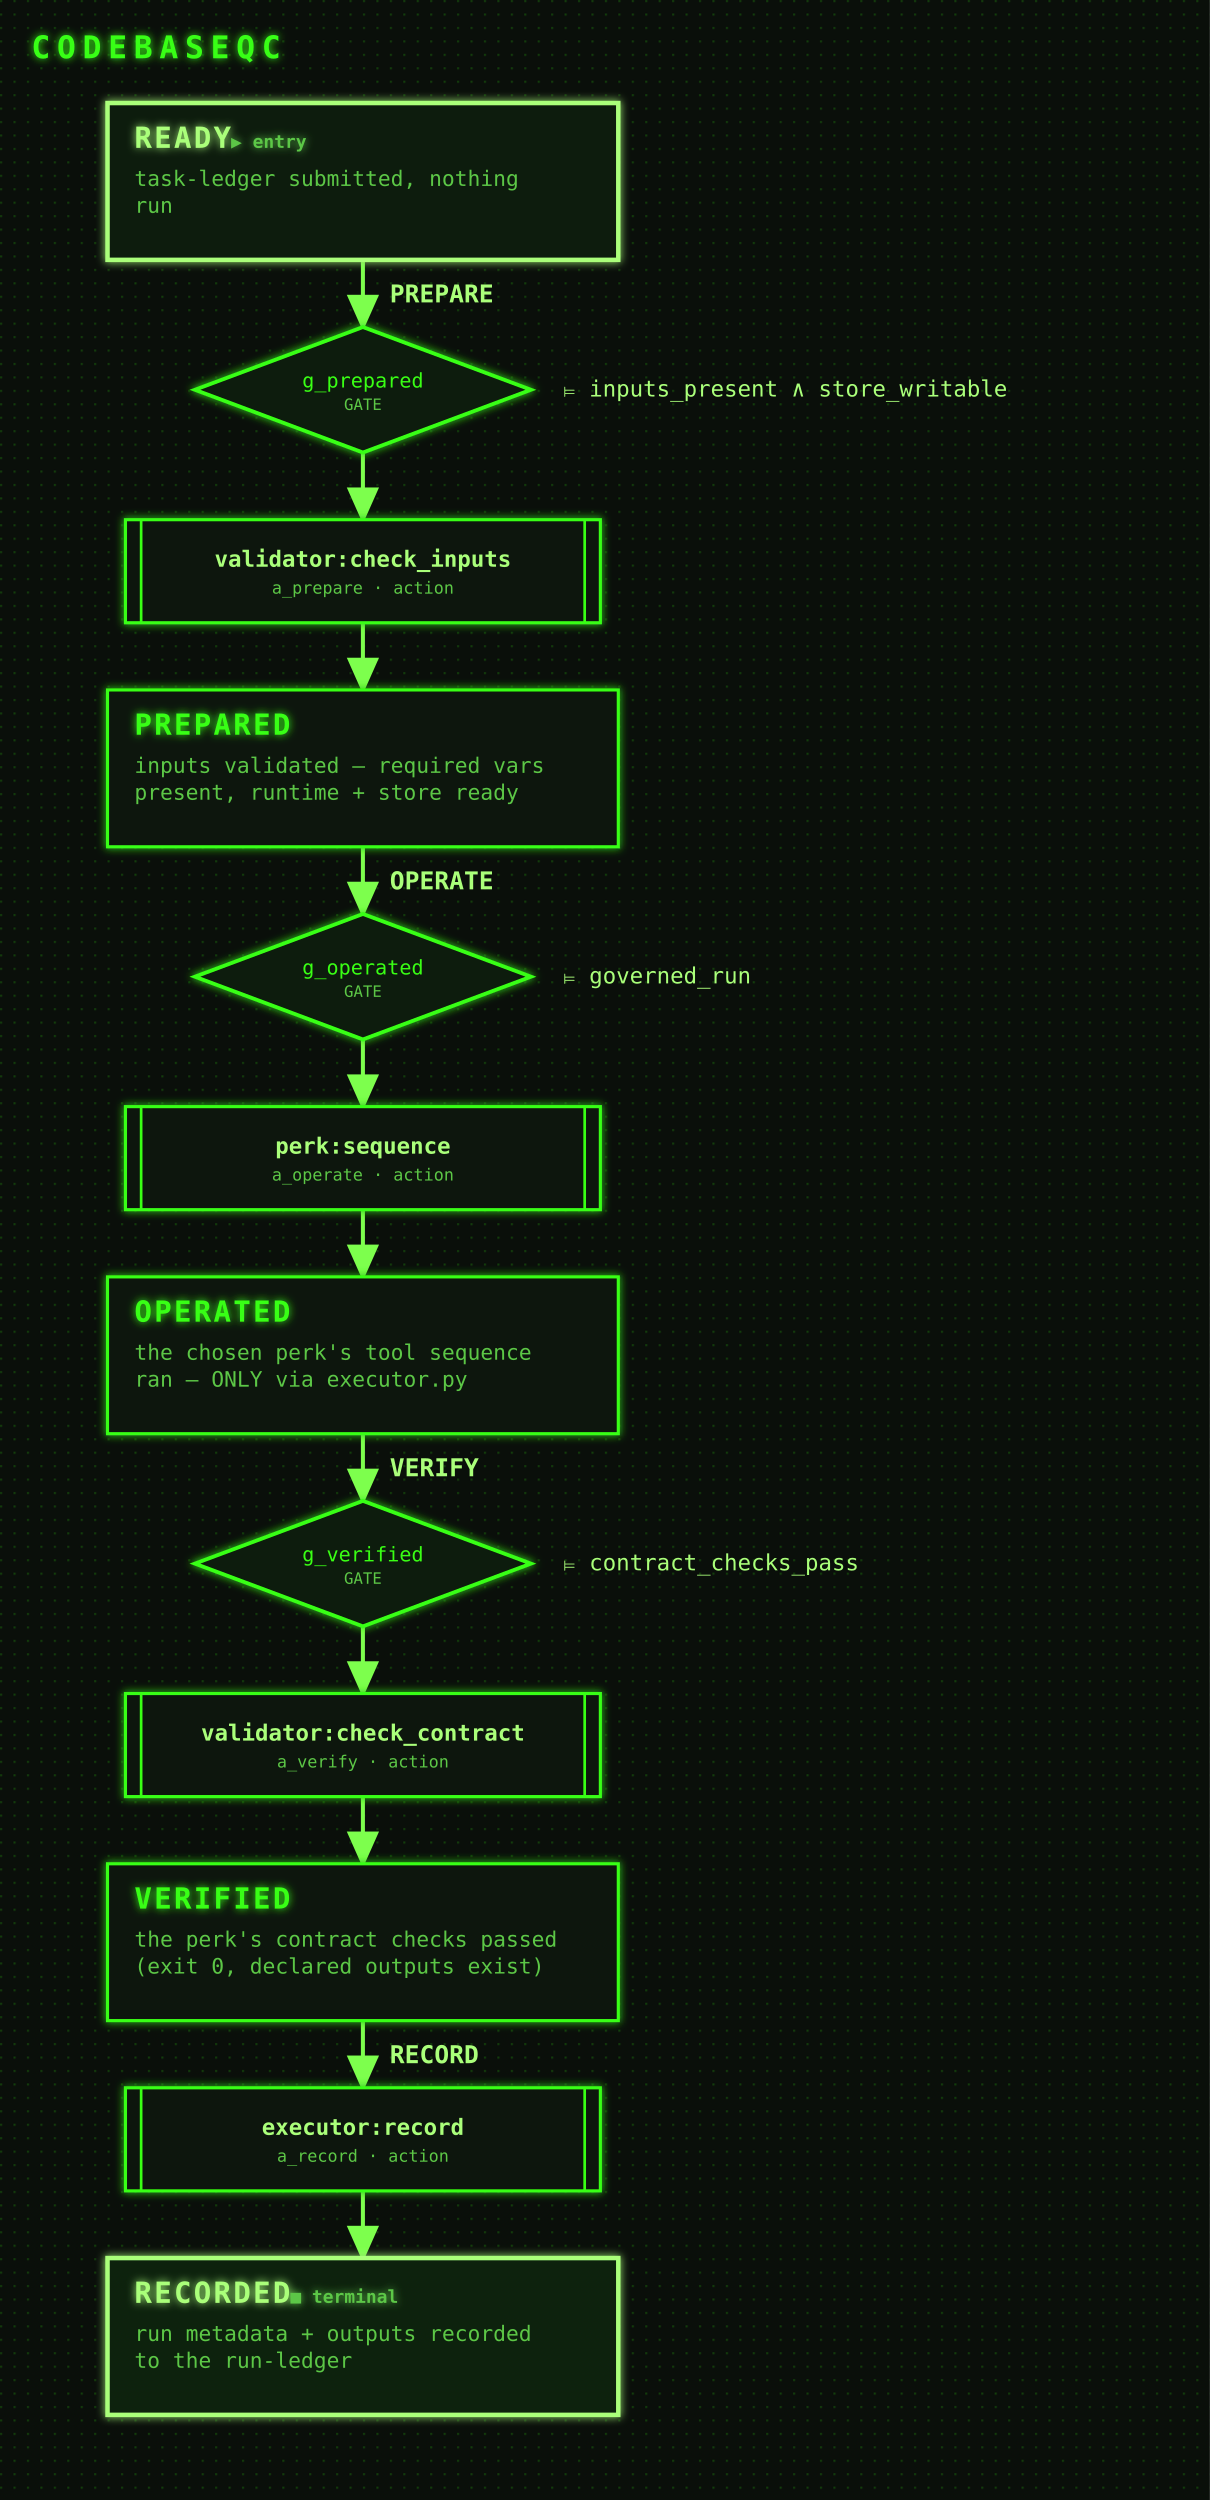
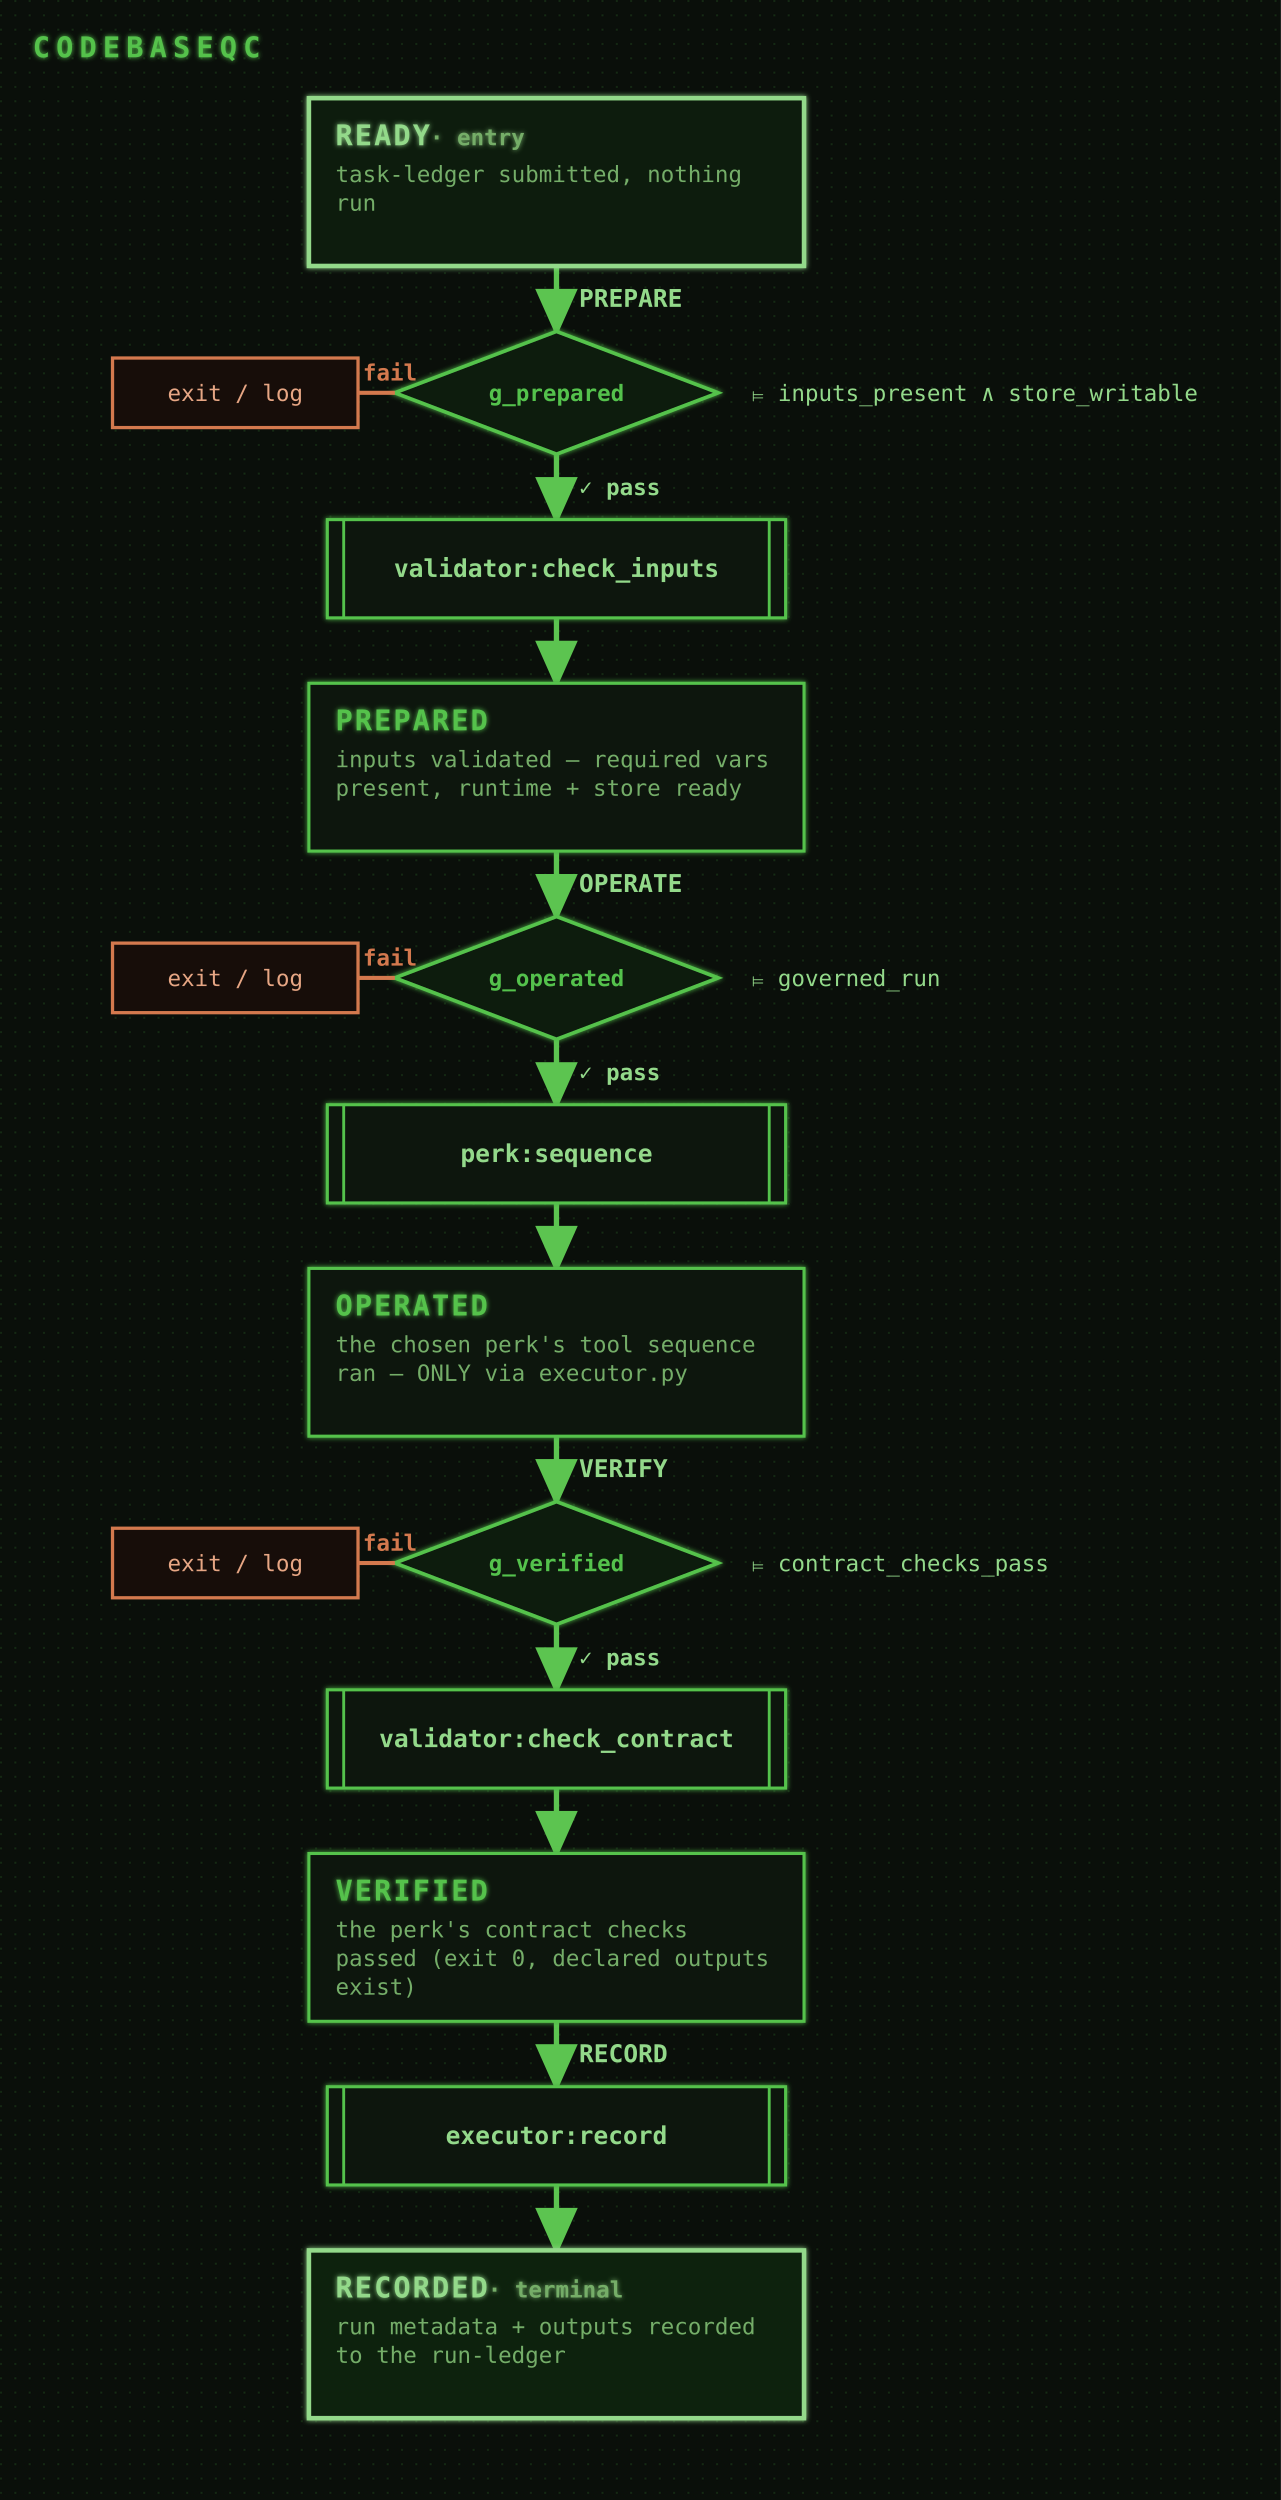
- <svg xmlns="http://www.w3.org/2000/svg" width="540" height="1116" viewBox="0 0 540 1116" font-family="ui-monospace,Menlo,Consolas,monospace">
+ <svg xmlns="http://www.w3.org/2000/svg" width="626" height="1222" viewBox="0 0 626 1222" font-family="ui-monospace,Menlo,Consolas,monospace">
  <defs>
-     <filter id="glow" x="-80%" y="-80%" width="260%" height="260%">
-       <feGaussianBlur stdDeviation="1.8" result="b" />
+     <filter id="glow" x="-60%" y="-60%" width="220%" height="220%">
+       <feGaussianBlur stdDeviation="1.3" result="b" />
      <feMerge>
        <feMergeNode in="b" />
        <feMergeNode in="SourceGraphic" />
      </feMerge>
    </filter>
-     <pattern id="px" width="6" height="6" patternUnits="userSpaceOnUse">
-       <rect width="6" height="6" fill="#0a0f0a" />
-       <rect width="1" height="1" fill="#39ff14" fill-opacity="0.16" />
+     <pattern id="px" width="7" height="7" patternUnits="userSpaceOnUse">
+       <rect width="7" height="7" fill="#0a0f0a" />
+       <rect width="1" height="1" fill="#54c24c" fill-opacity="0.13" />
    </pattern>
    <marker id="arr" markerWidth="10" markerHeight="10" refX="8" refY="4" orient="auto">
-       <path d="M0,0 L9,4 L0,8 z" fill="#7dff4d" />
+       <path d="M0,0 L9,4 L0,8 z" fill="#5cc450" />
    </marker>
  </defs>
-   <rect width="540" height="1116" fill="#0a0f0a" />
-   <rect width="540" height="1116" fill="url(#px)" />
-   <text x="14" y="26" font-size="14" font-weight="700" letter-spacing="3" fill="#39ff14" filter="url(#glow)">CODEBASEQC</text>
-   <line x1="162.0" y1="116" x2="162.0" y2="146" stroke="#39ff14" stroke-width="5" opacity="0.22" filter="url(#glow)" />
-   <line x1="162.0" y1="116" x2="162.0" y2="146" stroke="#7dff4d" stroke-width="1.8" marker-end="url(#arr)" />
-   <text x="174" y="135" font-size="11" font-weight="700" fill="#aaff7a">PREPARE</text>
-   <line x1="162.0" y1="202" x2="162.0" y2="232" stroke="#39ff14" stroke-width="5" opacity="0.22" filter="url(#glow)" />
-   <line x1="162.0" y1="202" x2="162.0" y2="232" stroke="#7dff4d" stroke-width="1.8" marker-end="url(#arr)" />
-   <line x1="162.0" y1="278" x2="162.0" y2="308" stroke="#39ff14" stroke-width="5" opacity="0.22" filter="url(#glow)" />
-   <line x1="162.0" y1="278" x2="162.0" y2="308" stroke="#7dff4d" stroke-width="1.8" marker-end="url(#arr)" />
-   <line x1="162.0" y1="378" x2="162.0" y2="408" stroke="#39ff14" stroke-width="5" opacity="0.22" filter="url(#glow)" />
-   <line x1="162.0" y1="378" x2="162.0" y2="408" stroke="#7dff4d" stroke-width="1.8" marker-end="url(#arr)" />
-   <text x="174" y="397" font-size="11" font-weight="700" fill="#aaff7a">OPERATE</text>
-   <line x1="162.0" y1="464" x2="162.0" y2="494" stroke="#39ff14" stroke-width="5" opacity="0.22" filter="url(#glow)" />
-   <line x1="162.0" y1="464" x2="162.0" y2="494" stroke="#7dff4d" stroke-width="1.8" marker-end="url(#arr)" />
-   <line x1="162.0" y1="540" x2="162.0" y2="570" stroke="#39ff14" stroke-width="5" opacity="0.22" filter="url(#glow)" />
-   <line x1="162.0" y1="540" x2="162.0" y2="570" stroke="#7dff4d" stroke-width="1.8" marker-end="url(#arr)" />
-   <line x1="162.0" y1="640" x2="162.0" y2="670" stroke="#39ff14" stroke-width="5" opacity="0.22" filter="url(#glow)" />
-   <line x1="162.0" y1="640" x2="162.0" y2="670" stroke="#7dff4d" stroke-width="1.8" marker-end="url(#arr)" />
-   <text x="174" y="659" font-size="11" font-weight="700" fill="#aaff7a">VERIFY</text>
-   <line x1="162.0" y1="726" x2="162.0" y2="756" stroke="#39ff14" stroke-width="5" opacity="0.22" filter="url(#glow)" />
-   <line x1="162.0" y1="726" x2="162.0" y2="756" stroke="#7dff4d" stroke-width="1.8" marker-end="url(#arr)" />
-   <line x1="162.0" y1="802" x2="162.0" y2="832" stroke="#39ff14" stroke-width="5" opacity="0.22" filter="url(#glow)" />
-   <line x1="162.0" y1="802" x2="162.0" y2="832" stroke="#7dff4d" stroke-width="1.8" marker-end="url(#arr)" />
-   <line x1="162.0" y1="902" x2="162.0" y2="932" stroke="#39ff14" stroke-width="5" opacity="0.22" filter="url(#glow)" />
-   <line x1="162.0" y1="902" x2="162.0" y2="932" stroke="#7dff4d" stroke-width="1.8" marker-end="url(#arr)" />
-   <text x="174" y="921" font-size="11" font-weight="700" fill="#aaff7a">RECORD</text>
-   <line x1="162.0" y1="978" x2="162.0" y2="1008" stroke="#39ff14" stroke-width="5" opacity="0.22" filter="url(#glow)" />
-   <line x1="162.0" y1="978" x2="162.0" y2="1008" stroke="#7dff4d" stroke-width="1.8" marker-end="url(#arr)" />
-   <rect x="48.0" y="46" width="228" height="70" fill="#0e1d0d" stroke="#aaff7a" stroke-width="2" filter="url(#glow)" />
-   <text x="60.0" y="66" font-size="13" font-weight="700" letter-spacing="1" fill="#aaff7a" filter="url(#glow)">READY<tspan font-size="8" letter-spacing="0" fill="#5cc746">  ▶ entry</tspan>
+   <rect width="626" height="1222" fill="#0a0f0a" />
+   <rect width="626" height="1222" fill="url(#px)" />
+   <text x="16" y="28" font-size="14" font-weight="700" letter-spacing="3" fill="#54c24c" filter="url(#glow)">CODEBASEQC</text>
+   <line x1="272.0" y1="130" x2="272.0" y2="162" stroke="#54c24c" stroke-width="7" opacity="0.16" filter="url(#glow)" />
+   <line x1="272.0" y1="130" x2="272.0" y2="162" stroke="#5cc450" stroke-width="2.6" marker-end="url(#arr)" />
+   <text x="283" y="150" font-size="12" font-weight="700" fill="#93d98a">PREPARE</text>
+   <line x1="272.0" y1="222" x2="272.0" y2="254" stroke="#54c24c" stroke-width="7" opacity="0.16" filter="url(#glow)" />
+   <line x1="272.0" y1="222" x2="272.0" y2="254" stroke="#5cc450" stroke-width="2.6" marker-end="url(#arr)" />
+   <text x="283" y="242" font-size="11" font-weight="700" fill="#93d98a">✓ pass</text>
+   <line x1="272.0" y1="302" x2="272.0" y2="334" stroke="#54c24c" stroke-width="7" opacity="0.16" filter="url(#glow)" />
+   <line x1="272.0" y1="302" x2="272.0" y2="334" stroke="#5cc450" stroke-width="2.6" marker-end="url(#arr)" />
+   <line x1="272.0" y1="416" x2="272.0" y2="448" stroke="#54c24c" stroke-width="7" opacity="0.16" filter="url(#glow)" />
+   <line x1="272.0" y1="416" x2="272.0" y2="448" stroke="#5cc450" stroke-width="2.6" marker-end="url(#arr)" />
+   <text x="283" y="436" font-size="12" font-weight="700" fill="#93d98a">OPERATE</text>
+   <line x1="272.0" y1="508" x2="272.0" y2="540" stroke="#54c24c" stroke-width="7" opacity="0.16" filter="url(#glow)" />
+   <line x1="272.0" y1="508" x2="272.0" y2="540" stroke="#5cc450" stroke-width="2.6" marker-end="url(#arr)" />
+   <text x="283" y="528" font-size="11" font-weight="700" fill="#93d98a">✓ pass</text>
+   <line x1="272.0" y1="588" x2="272.0" y2="620" stroke="#54c24c" stroke-width="7" opacity="0.16" filter="url(#glow)" />
+   <line x1="272.0" y1="588" x2="272.0" y2="620" stroke="#5cc450" stroke-width="2.6" marker-end="url(#arr)" />
+   <line x1="272.0" y1="702" x2="272.0" y2="734" stroke="#54c24c" stroke-width="7" opacity="0.16" filter="url(#glow)" />
+   <line x1="272.0" y1="702" x2="272.0" y2="734" stroke="#5cc450" stroke-width="2.6" marker-end="url(#arr)" />
+   <text x="283" y="722" font-size="12" font-weight="700" fill="#93d98a">VERIFY</text>
+   <line x1="272.0" y1="794" x2="272.0" y2="826" stroke="#54c24c" stroke-width="7" opacity="0.16" filter="url(#glow)" />
+   <line x1="272.0" y1="794" x2="272.0" y2="826" stroke="#5cc450" stroke-width="2.6" marker-end="url(#arr)" />
+   <text x="283" y="814" font-size="11" font-weight="700" fill="#93d98a">✓ pass</text>
+   <line x1="272.0" y1="874" x2="272.0" y2="906" stroke="#54c24c" stroke-width="7" opacity="0.16" filter="url(#glow)" />
+   <line x1="272.0" y1="874" x2="272.0" y2="906" stroke="#5cc450" stroke-width="2.6" marker-end="url(#arr)" />
+   <line x1="272.0" y1="988" x2="272.0" y2="1020" stroke="#54c24c" stroke-width="7" opacity="0.16" filter="url(#glow)" />
+   <line x1="272.0" y1="988" x2="272.0" y2="1020" stroke="#5cc450" stroke-width="2.6" marker-end="url(#arr)" />
+   <text x="283" y="1008" font-size="12" font-weight="700" fill="#93d98a">RECORD</text>
+   <line x1="272.0" y1="1068" x2="272.0" y2="1100" stroke="#54c24c" stroke-width="7" opacity="0.16" filter="url(#glow)" />
+   <line x1="272.0" y1="1068" x2="272.0" y2="1100" stroke="#5cc450" stroke-width="2.6" marker-end="url(#arr)" />
+   <rect x="151.0" y="48" width="242" height="82" fill="#0e1d0d" stroke="#93d98a" stroke-width="2.2" filter="url(#glow)" />
+   <text x="164.0" y="71" font-size="14" font-weight="700" letter-spacing="1" fill="#93d98a" filter="url(#glow)">READY<tspan font-size="11" letter-spacing="0" fill="#74ad68">  · entry</tspan>
  </text>
-   <text x="60.0" y="83" font-size="9.5" fill="#5cc746">task-ledger submitted, nothing</text>
-   <text x="60.0" y="95" font-size="9.5" fill="#5cc746">run</text>
-   <polygon points="162.0,146 237.0,174.0 162.0,202 87.0,174.0" fill="#0c1a0c" stroke="#39ff14" stroke-width="1.7" filter="url(#glow)" />
-   <text x="162" y="173" font-size="9" text-anchor="middle" fill="#39ff14">g_prepared</text>
-   <text x="162" y="183" font-size="7" text-anchor="middle" fill="#5cc746">GATE</text>
-   <text x="251" y="177" font-size="10" fill="#aaff7a">⊨ inputs_present ∧ store_writable</text>
-   <rect x="56.0" y="232" width="212" height="46" fill="#0a1609" stroke="#39ff14" stroke-width="1.4" filter="url(#glow)" />
-   <line x1="63.0" y1="232" x2="63.0" y2="278" stroke="#39ff14" stroke-width="1.2" />
-   <line x1="261.0" y1="232" x2="261.0" y2="278" stroke="#39ff14" stroke-width="1.2" />
-   <text x="162" y="253" font-size="10" font-weight="600" text-anchor="middle" fill="#aaff7a">validator:check_inputs</text>
-   <text x="162" y="265" font-size="7.5" text-anchor="middle" fill="#5cc746">a_prepare · action</text>
-   <rect x="48.0" y="308" width="228" height="70" fill="#0b140a" stroke="#39ff14" stroke-width="1.4" filter="url(#glow)" />
-   <text x="60.0" y="328" font-size="13" font-weight="700" letter-spacing="1" fill="#39ff14" filter="url(#glow)">PREPARED<tspan font-size="8" letter-spacing="0" fill="#5cc746" />
+   <text x="164.0" y="89" font-size="11" fill="#74ad68">task-ledger submitted, nothing</text>
+   <text x="164.0" y="103" font-size="11" fill="#74ad68">run</text>
+   <polygon points="272.0,162 351.0,192.0 272.0,222 193.0,192.0" fill="#0c1a0c" stroke="#54c24c" stroke-width="1.8" filter="url(#glow)" />
+   <text x="272" y="196" font-size="11" font-weight="600" text-anchor="middle" fill="#54c24c">g_prepared</text>
+   <text x="367" y="196" font-size="11" fill="#93d98a">⊨ inputs_present ∧ store_writable</text>
+   <line x1="193.0" y1="192.0" x2="175" y2="192.0" stroke="#d4794e" stroke-width="2" />
+   <text x="184" y="186" font-size="11" font-weight="700" text-anchor="middle" fill="#d4794e">✗ fail</text>
+   <rect x="55.0" y="175" width="120" height="34" fill="#170d09" stroke="#d4794e" stroke-width="1.6" />
+   <text x="115.0" y="196" font-size="11" text-anchor="middle" fill="#e7a684">exit / log</text>
+   <rect x="160.0" y="254" width="224" height="48" fill="#0a1609" stroke="#54c24c" stroke-width="1.5" filter="url(#glow)" />
+   <line x1="168.0" y1="254" x2="168.0" y2="302" stroke="#54c24c" stroke-width="1.4" />
+   <line x1="376.0" y1="254" x2="376.0" y2="302" stroke="#54c24c" stroke-width="1.4" />
+   <text x="272" y="282" font-size="12" font-weight="600" text-anchor="middle" fill="#93d98a">validator:check_inputs</text>
+   <rect x="151.0" y="334" width="242" height="82" fill="#0b140a" stroke="#54c24c" stroke-width="1.5" filter="url(#glow)" />
+   <text x="164.0" y="357" font-size="14" font-weight="700" letter-spacing="1" fill="#54c24c" filter="url(#glow)">PREPARED<tspan font-size="11" letter-spacing="0" fill="#74ad68" />
  </text>
-   <text x="60.0" y="345" font-size="9.5" fill="#5cc746">inputs validated — required vars</text>
-   <text x="60.0" y="357" font-size="9.5" fill="#5cc746">present, runtime + store ready</text>
-   <polygon points="162.0,408 237.0,436.0 162.0,464 87.0,436.0" fill="#0c1a0c" stroke="#39ff14" stroke-width="1.7" filter="url(#glow)" />
-   <text x="162" y="435" font-size="9" text-anchor="middle" fill="#39ff14">g_operated</text>
-   <text x="162" y="445" font-size="7" text-anchor="middle" fill="#5cc746">GATE</text>
-   <text x="251" y="439" font-size="10" fill="#aaff7a">⊨ governed_run</text>
-   <rect x="56.0" y="494" width="212" height="46" fill="#0a1609" stroke="#39ff14" stroke-width="1.4" filter="url(#glow)" />
-   <line x1="63.0" y1="494" x2="63.0" y2="540" stroke="#39ff14" stroke-width="1.2" />
-   <line x1="261.0" y1="494" x2="261.0" y2="540" stroke="#39ff14" stroke-width="1.2" />
-   <text x="162" y="515" font-size="10" font-weight="600" text-anchor="middle" fill="#aaff7a">perk:sequence</text>
-   <text x="162" y="527" font-size="7.5" text-anchor="middle" fill="#5cc746">a_operate · action</text>
-   <rect x="48.0" y="570" width="228" height="70" fill="#0b140a" stroke="#39ff14" stroke-width="1.4" filter="url(#glow)" />
-   <text x="60.0" y="590" font-size="13" font-weight="700" letter-spacing="1" fill="#39ff14" filter="url(#glow)">OPERATED<tspan font-size="8" letter-spacing="0" fill="#5cc746" />
+   <text x="164.0" y="375" font-size="11" fill="#74ad68">inputs validated — required vars</text>
+   <text x="164.0" y="389" font-size="11" fill="#74ad68">present, runtime + store ready</text>
+   <polygon points="272.0,448 351.0,478.0 272.0,508 193.0,478.0" fill="#0c1a0c" stroke="#54c24c" stroke-width="1.8" filter="url(#glow)" />
+   <text x="272" y="482" font-size="11" font-weight="600" text-anchor="middle" fill="#54c24c">g_operated</text>
+   <text x="367" y="482" font-size="11" fill="#93d98a">⊨ governed_run</text>
+   <line x1="193.0" y1="478.0" x2="175" y2="478.0" stroke="#d4794e" stroke-width="2" />
+   <text x="184" y="472" font-size="11" font-weight="700" text-anchor="middle" fill="#d4794e">✗ fail</text>
+   <rect x="55.0" y="461" width="120" height="34" fill="#170d09" stroke="#d4794e" stroke-width="1.6" />
+   <text x="115.0" y="482" font-size="11" text-anchor="middle" fill="#e7a684">exit / log</text>
+   <rect x="160.0" y="540" width="224" height="48" fill="#0a1609" stroke="#54c24c" stroke-width="1.5" filter="url(#glow)" />
+   <line x1="168.0" y1="540" x2="168.0" y2="588" stroke="#54c24c" stroke-width="1.4" />
+   <line x1="376.0" y1="540" x2="376.0" y2="588" stroke="#54c24c" stroke-width="1.4" />
+   <text x="272" y="568" font-size="12" font-weight="600" text-anchor="middle" fill="#93d98a">perk:sequence</text>
+   <rect x="151.0" y="620" width="242" height="82" fill="#0b140a" stroke="#54c24c" stroke-width="1.5" filter="url(#glow)" />
+   <text x="164.0" y="643" font-size="14" font-weight="700" letter-spacing="1" fill="#54c24c" filter="url(#glow)">OPERATED<tspan font-size="11" letter-spacing="0" fill="#74ad68" />
  </text>
-   <text x="60.0" y="607" font-size="9.5" fill="#5cc746">the chosen perk's tool sequence</text>
-   <text x="60.0" y="619" font-size="9.5" fill="#5cc746">ran — ONLY via executor.py</text>
-   <polygon points="162.0,670 237.0,698.0 162.0,726 87.0,698.0" fill="#0c1a0c" stroke="#39ff14" stroke-width="1.7" filter="url(#glow)" />
-   <text x="162" y="697" font-size="9" text-anchor="middle" fill="#39ff14">g_verified</text>
-   <text x="162" y="707" font-size="7" text-anchor="middle" fill="#5cc746">GATE</text>
-   <text x="251" y="701" font-size="10" fill="#aaff7a">⊨ contract_checks_pass</text>
-   <rect x="56.0" y="756" width="212" height="46" fill="#0a1609" stroke="#39ff14" stroke-width="1.4" filter="url(#glow)" />
-   <line x1="63.0" y1="756" x2="63.0" y2="802" stroke="#39ff14" stroke-width="1.2" />
-   <line x1="261.0" y1="756" x2="261.0" y2="802" stroke="#39ff14" stroke-width="1.2" />
-   <text x="162" y="777" font-size="10" font-weight="600" text-anchor="middle" fill="#aaff7a">validator:check_contract</text>
-   <text x="162" y="789" font-size="7.5" text-anchor="middle" fill="#5cc746">a_verify · action</text>
-   <rect x="48.0" y="832" width="228" height="70" fill="#0b140a" stroke="#39ff14" stroke-width="1.4" filter="url(#glow)" />
-   <text x="60.0" y="852" font-size="13" font-weight="700" letter-spacing="1" fill="#39ff14" filter="url(#glow)">VERIFIED<tspan font-size="8" letter-spacing="0" fill="#5cc746" />
+   <text x="164.0" y="661" font-size="11" fill="#74ad68">the chosen perk's tool sequence</text>
+   <text x="164.0" y="675" font-size="11" fill="#74ad68">ran — ONLY via executor.py</text>
+   <polygon points="272.0,734 351.0,764.0 272.0,794 193.0,764.0" fill="#0c1a0c" stroke="#54c24c" stroke-width="1.8" filter="url(#glow)" />
+   <text x="272" y="768" font-size="11" font-weight="600" text-anchor="middle" fill="#54c24c">g_verified</text>
+   <text x="367" y="768" font-size="11" fill="#93d98a">⊨ contract_checks_pass</text>
+   <line x1="193.0" y1="764.0" x2="175" y2="764.0" stroke="#d4794e" stroke-width="2" />
+   <text x="184" y="758" font-size="11" font-weight="700" text-anchor="middle" fill="#d4794e">✗ fail</text>
+   <rect x="55.0" y="747" width="120" height="34" fill="#170d09" stroke="#d4794e" stroke-width="1.6" />
+   <text x="115.0" y="768" font-size="11" text-anchor="middle" fill="#e7a684">exit / log</text>
+   <rect x="160.0" y="826" width="224" height="48" fill="#0a1609" stroke="#54c24c" stroke-width="1.5" filter="url(#glow)" />
+   <line x1="168.0" y1="826" x2="168.0" y2="874" stroke="#54c24c" stroke-width="1.4" />
+   <line x1="376.0" y1="826" x2="376.0" y2="874" stroke="#54c24c" stroke-width="1.4" />
+   <text x="272" y="854" font-size="12" font-weight="600" text-anchor="middle" fill="#93d98a">validator:check_contract</text>
+   <rect x="151.0" y="906" width="242" height="82" fill="#0b140a" stroke="#54c24c" stroke-width="1.5" filter="url(#glow)" />
+   <text x="164.0" y="929" font-size="14" font-weight="700" letter-spacing="1" fill="#54c24c" filter="url(#glow)">VERIFIED<tspan font-size="11" letter-spacing="0" fill="#74ad68" />
  </text>
-   <text x="60.0" y="869" font-size="9.5" fill="#5cc746">the perk's contract checks passed</text>
-   <text x="60.0" y="881" font-size="9.5" fill="#5cc746">(exit 0, declared outputs exist)</text>
-   <rect x="56.0" y="932" width="212" height="46" fill="#0a1609" stroke="#39ff14" stroke-width="1.4" filter="url(#glow)" />
-   <line x1="63.0" y1="932" x2="63.0" y2="978" stroke="#39ff14" stroke-width="1.2" />
-   <line x1="261.0" y1="932" x2="261.0" y2="978" stroke="#39ff14" stroke-width="1.2" />
-   <text x="162" y="953" font-size="10" font-weight="600" text-anchor="middle" fill="#aaff7a">executor:record</text>
-   <text x="162" y="965" font-size="7.5" text-anchor="middle" fill="#5cc746">a_record · action</text>
-   <rect x="48.0" y="1008" width="228" height="70" fill="#0f2410" stroke="#aaff7a" stroke-width="2" filter="url(#glow)" />
-   <text x="60.0" y="1028" font-size="13" font-weight="700" letter-spacing="1" fill="#aaff7a" filter="url(#glow)">RECORDED<tspan font-size="8" letter-spacing="0" fill="#5cc746">  ■ terminal</tspan>
+   <text x="164.0" y="947" font-size="11" fill="#74ad68">the perk's contract checks</text>
+   <text x="164.0" y="961" font-size="11" fill="#74ad68">passed (exit 0, declared outputs</text>
+   <text x="164.0" y="975" font-size="11" fill="#74ad68">exist)</text>
+   <rect x="160.0" y="1020" width="224" height="48" fill="#0a1609" stroke="#54c24c" stroke-width="1.5" filter="url(#glow)" />
+   <line x1="168.0" y1="1020" x2="168.0" y2="1068" stroke="#54c24c" stroke-width="1.4" />
+   <line x1="376.0" y1="1020" x2="376.0" y2="1068" stroke="#54c24c" stroke-width="1.4" />
+   <text x="272" y="1048" font-size="12" font-weight="600" text-anchor="middle" fill="#93d98a">executor:record</text>
+   <rect x="151.0" y="1100" width="242" height="82" fill="#0f2410" stroke="#93d98a" stroke-width="2.2" filter="url(#glow)" />
+   <text x="164.0" y="1123" font-size="14" font-weight="700" letter-spacing="1" fill="#93d98a" filter="url(#glow)">RECORDED<tspan font-size="11" letter-spacing="0" fill="#74ad68">  · terminal</tspan>
  </text>
-   <text x="60.0" y="1045" font-size="9.5" fill="#5cc746">run metadata + outputs recorded</text>
-   <text x="60.0" y="1057" font-size="9.5" fill="#5cc746">to the run-ledger</text>
+   <text x="164.0" y="1141" font-size="11" fill="#74ad68">run metadata + outputs recorded</text>
+   <text x="164.0" y="1155" font-size="11" fill="#74ad68">to the run-ledger</text>
</svg>
